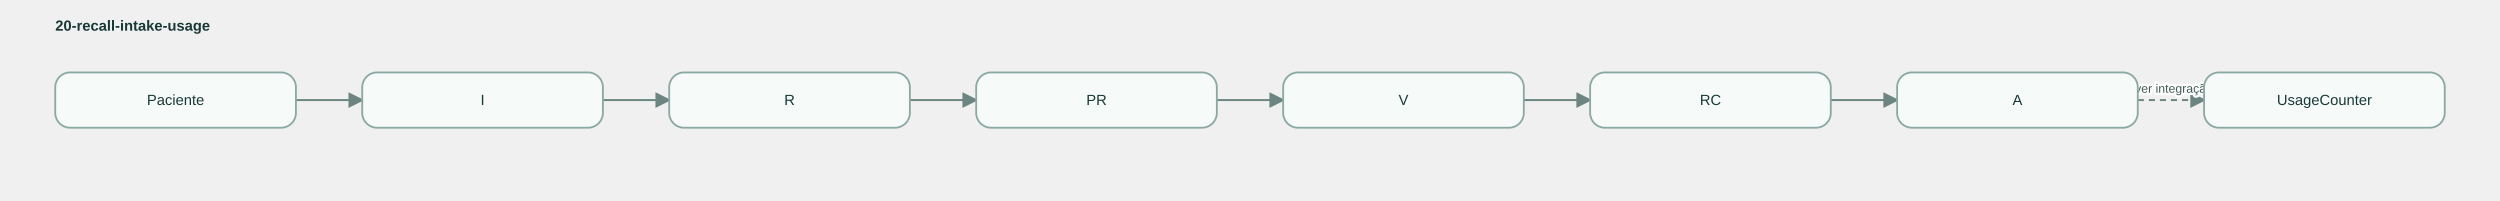
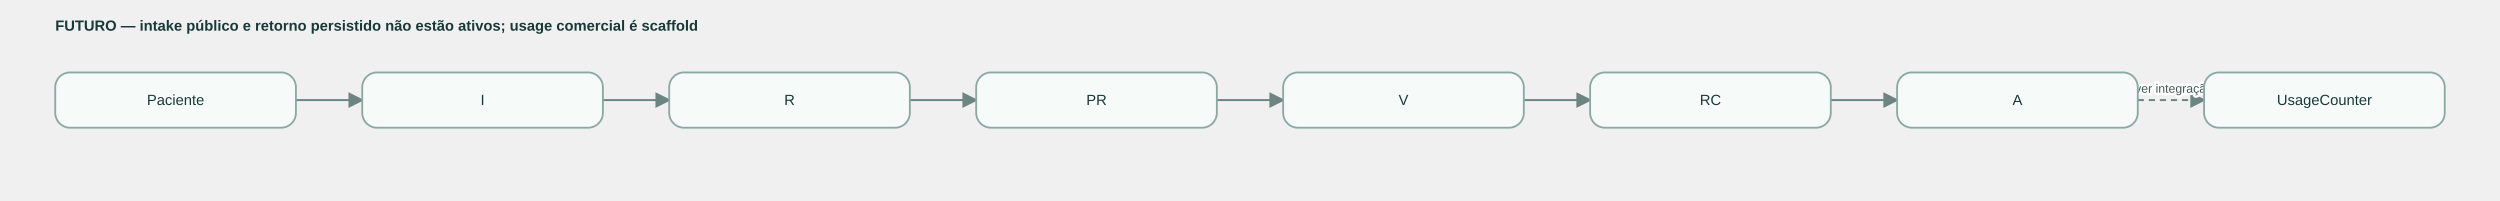
<svg xmlns="http://www.w3.org/2000/svg" role="img" aria-labelledby="title desc" width="2036" height="163" viewBox="0 0 2036 163">
  <defs>
    <marker id="arrow" markerWidth="8" markerHeight="8" refX="7" refY="4" orient="auto">
      <path d="M0,0 L8,4 L0,8 z" fill="#6c8580" />
    </marker>
  </defs>
  <style>text{font-family:Arial,sans-serif;font-size:12px;fill:#183936}.node rect,.node polygon{fill:#f6faf9;stroke:#8aa9a3;stroke-width:1.5}.node.decision polygon{fill:#eef5f3}.edge-label{font-size:10px;fill:#425b56;paint-order:stroke;stroke:#fff;stroke-width:4px;stroke-linejoin:round}</style>
-   <text x="45" y="25" font-size="16" font-weight="700">20-recall-intake-usage</text>
+   <text x="45" y="25" font-size="16" font-weight="700">FUTURO — intake público e retorno persistido não estão ativos; usage comercial é scaffold</text>
  <g class="edge">
    <path d="M 241 81.5 L 295 81.5" fill="none" stroke="#6c8580" stroke-width="1.6" marker-end="url(#arrow)" />
  </g>
  <g class="edge">
    <path d="M 491 81.5 L 545 81.5" fill="none" stroke="#6c8580" stroke-width="1.6" marker-end="url(#arrow)" />
  </g>
  <g class="edge">
    <path d="M 741 81.5 L 795 81.5" fill="none" stroke="#6c8580" stroke-width="1.6" marker-end="url(#arrow)" />
  </g>
  <g class="edge">
    <path d="M 991 81.5 L 1045 81.5" fill="none" stroke="#6c8580" stroke-width="1.6" marker-end="url(#arrow)" />
  </g>
  <g class="edge">
    <path d="M 1241 81.5 L 1295 81.5" fill="none" stroke="#6c8580" stroke-width="1.6" marker-end="url(#arrow)" />
  </g>
  <g class="edge">
    <path d="M 1491 81.5 L 1545 81.5" fill="none" stroke="#6c8580" stroke-width="1.6" marker-end="url(#arrow)" />
  </g>
  <g class="edge">
    <path d="M 1741 81.5 L 1795 81.5" fill="none" stroke="#6c8580" stroke-width="1.6" stroke-dasharray="5 4" marker-end="url(#arrow)" />
    <text x="1768" y="75.5" text-anchor="middle" class="edge-label">se houver integração paga</text>
  </g>
  <g class="node box">
    <rect x="45" y="59" width="196" height="45" rx="12" />
    <text x="143" y="85.5" text-anchor="middle">Paciente</text>
  </g>
  <g class="node box">
    <rect x="295" y="59" width="196" height="45" rx="12" />
    <text x="393" y="85.5" text-anchor="middle">I</text>
  </g>
  <g class="node box">
    <rect x="545" y="59" width="196" height="45" rx="12" />
    <text x="643" y="85.5" text-anchor="middle">R</text>
  </g>
  <g class="node box">
    <rect x="795" y="59" width="196" height="45" rx="12" />
    <text x="893" y="85.5" text-anchor="middle">PR</text>
  </g>
  <g class="node box">
    <rect x="1045" y="59" width="196" height="45" rx="12" />
    <text x="1143" y="85.5" text-anchor="middle">V</text>
  </g>
  <g class="node box">
    <rect x="1295" y="59" width="196" height="45" rx="12" />
    <text x="1393" y="85.5" text-anchor="middle">RC</text>
  </g>
  <g class="node box">
    <rect x="1545" y="59" width="196" height="45" rx="12" />
    <text x="1643" y="85.5" text-anchor="middle">A</text>
  </g>
  <g class="node box">
    <rect x="1795" y="59" width="196" height="45" rx="12" />
    <text x="1893" y="85.5" text-anchor="middle">UsageCounter</text>
  </g>
</svg>
